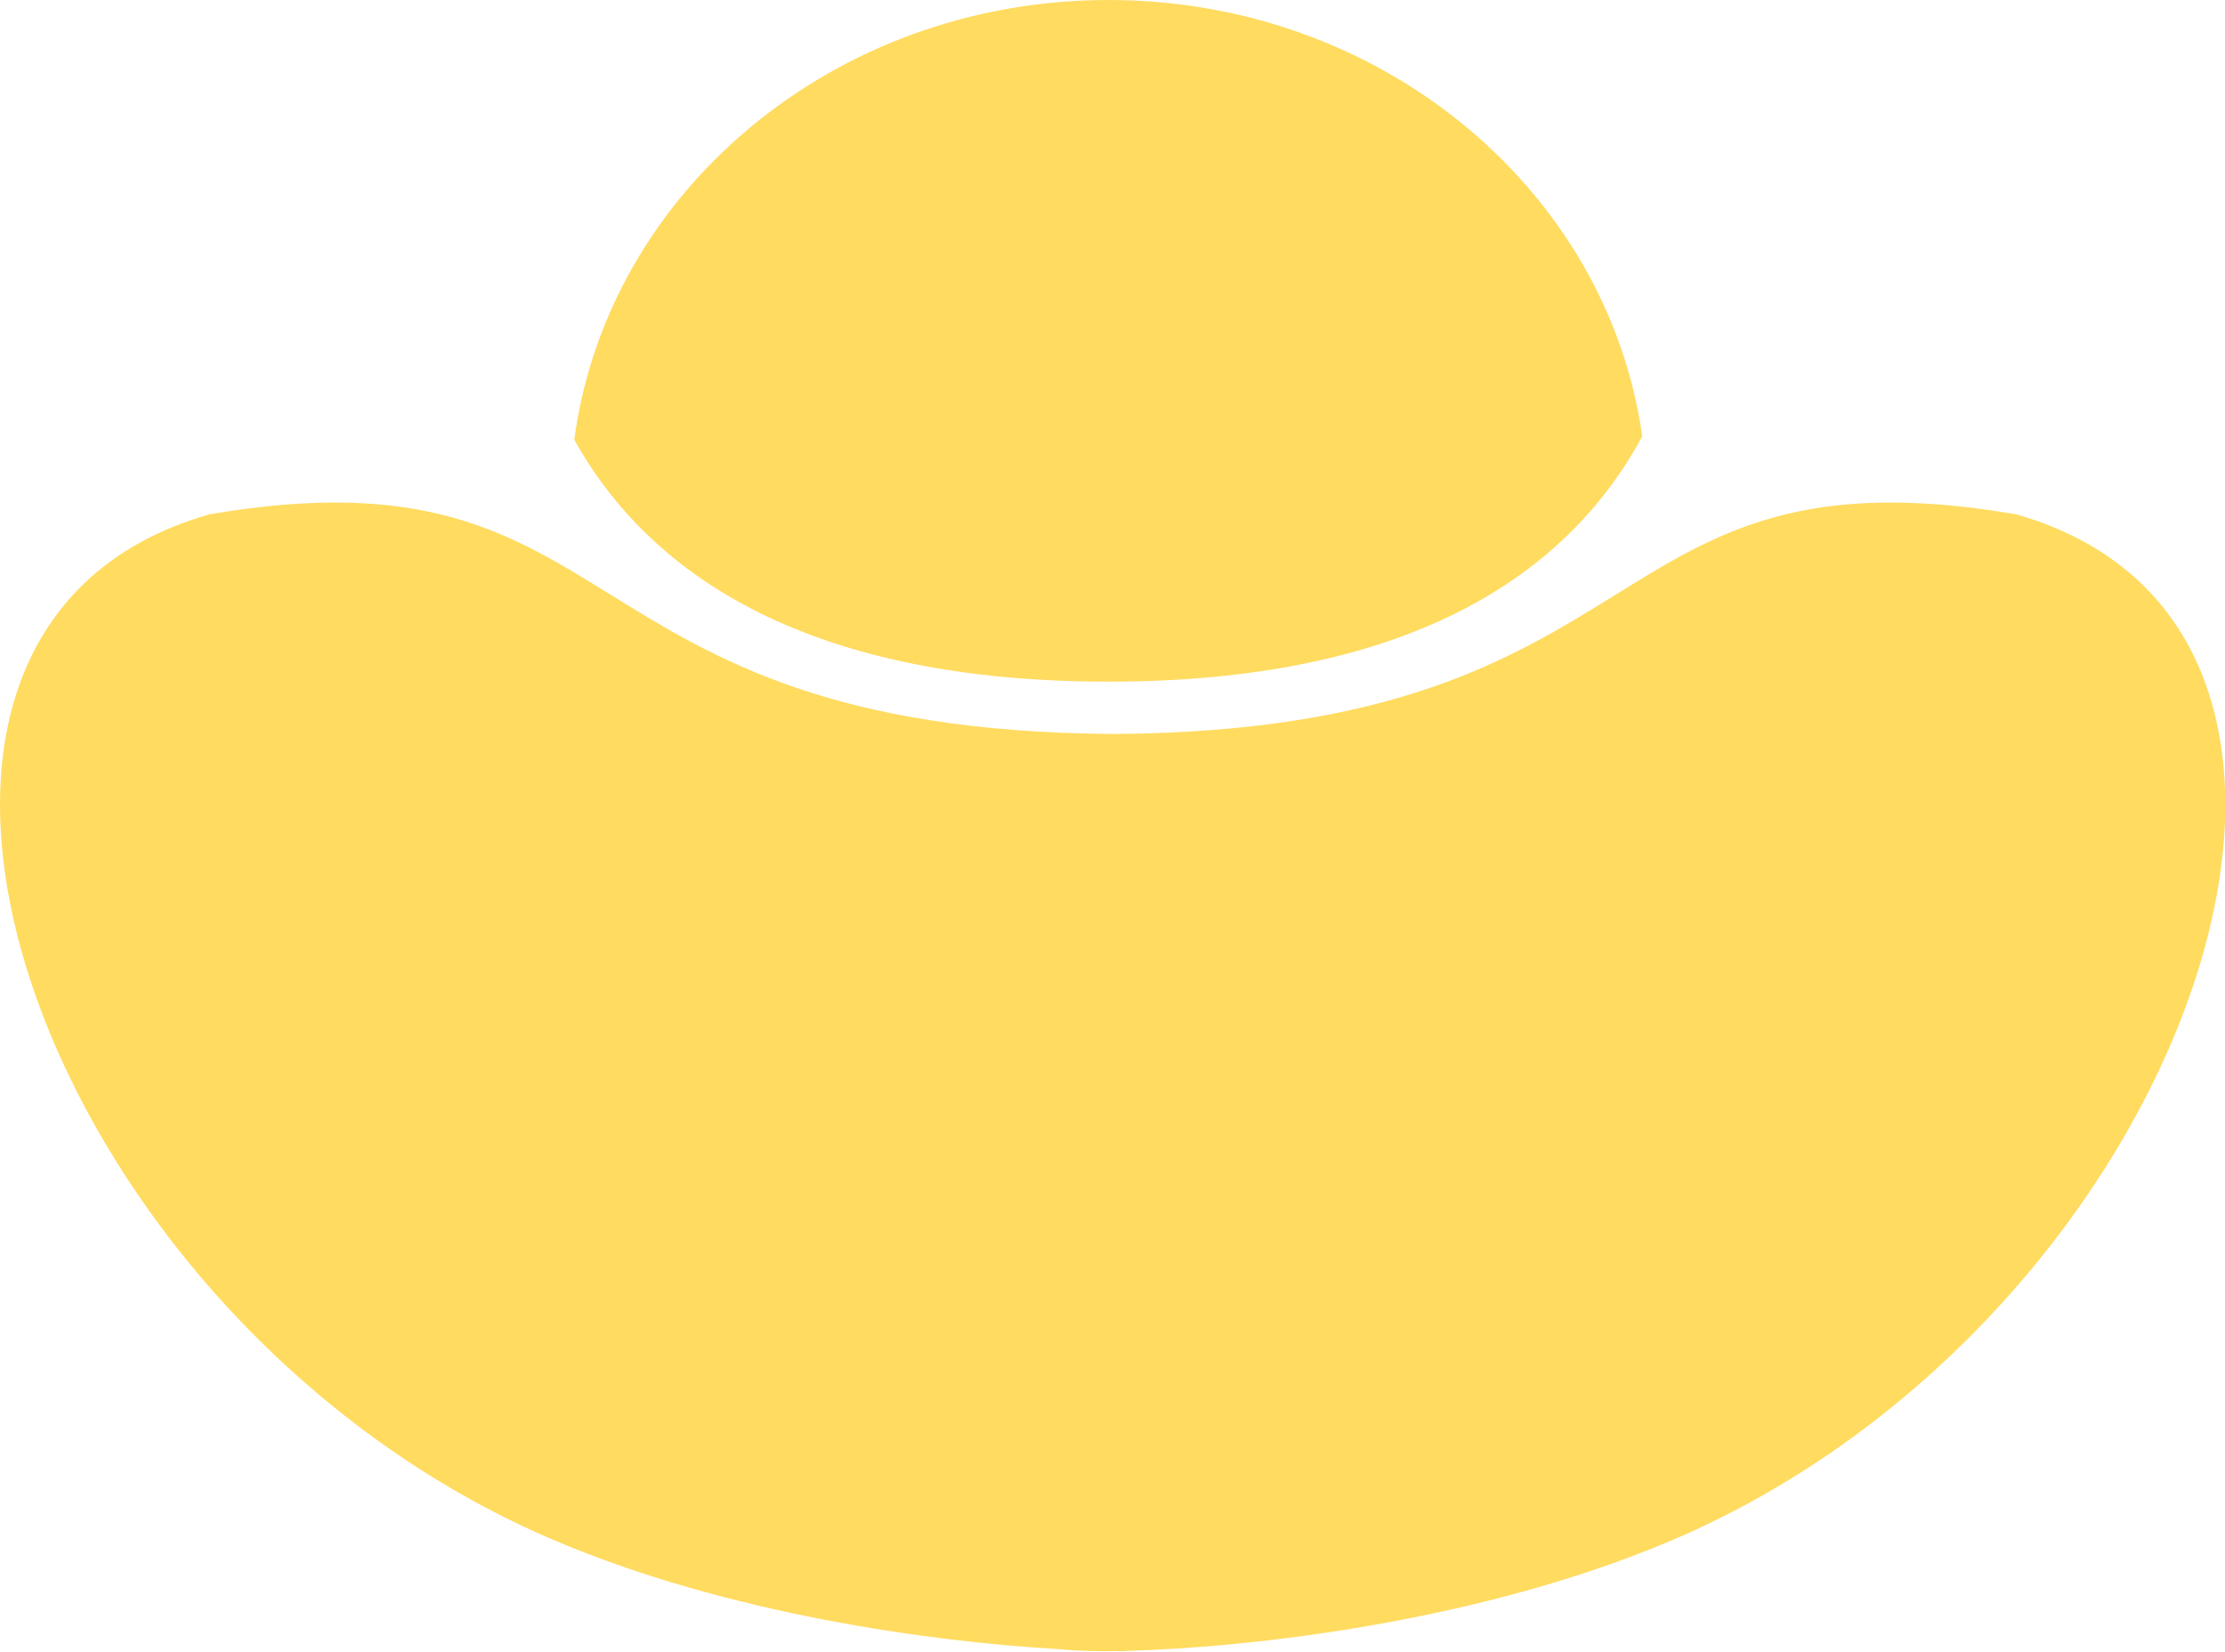
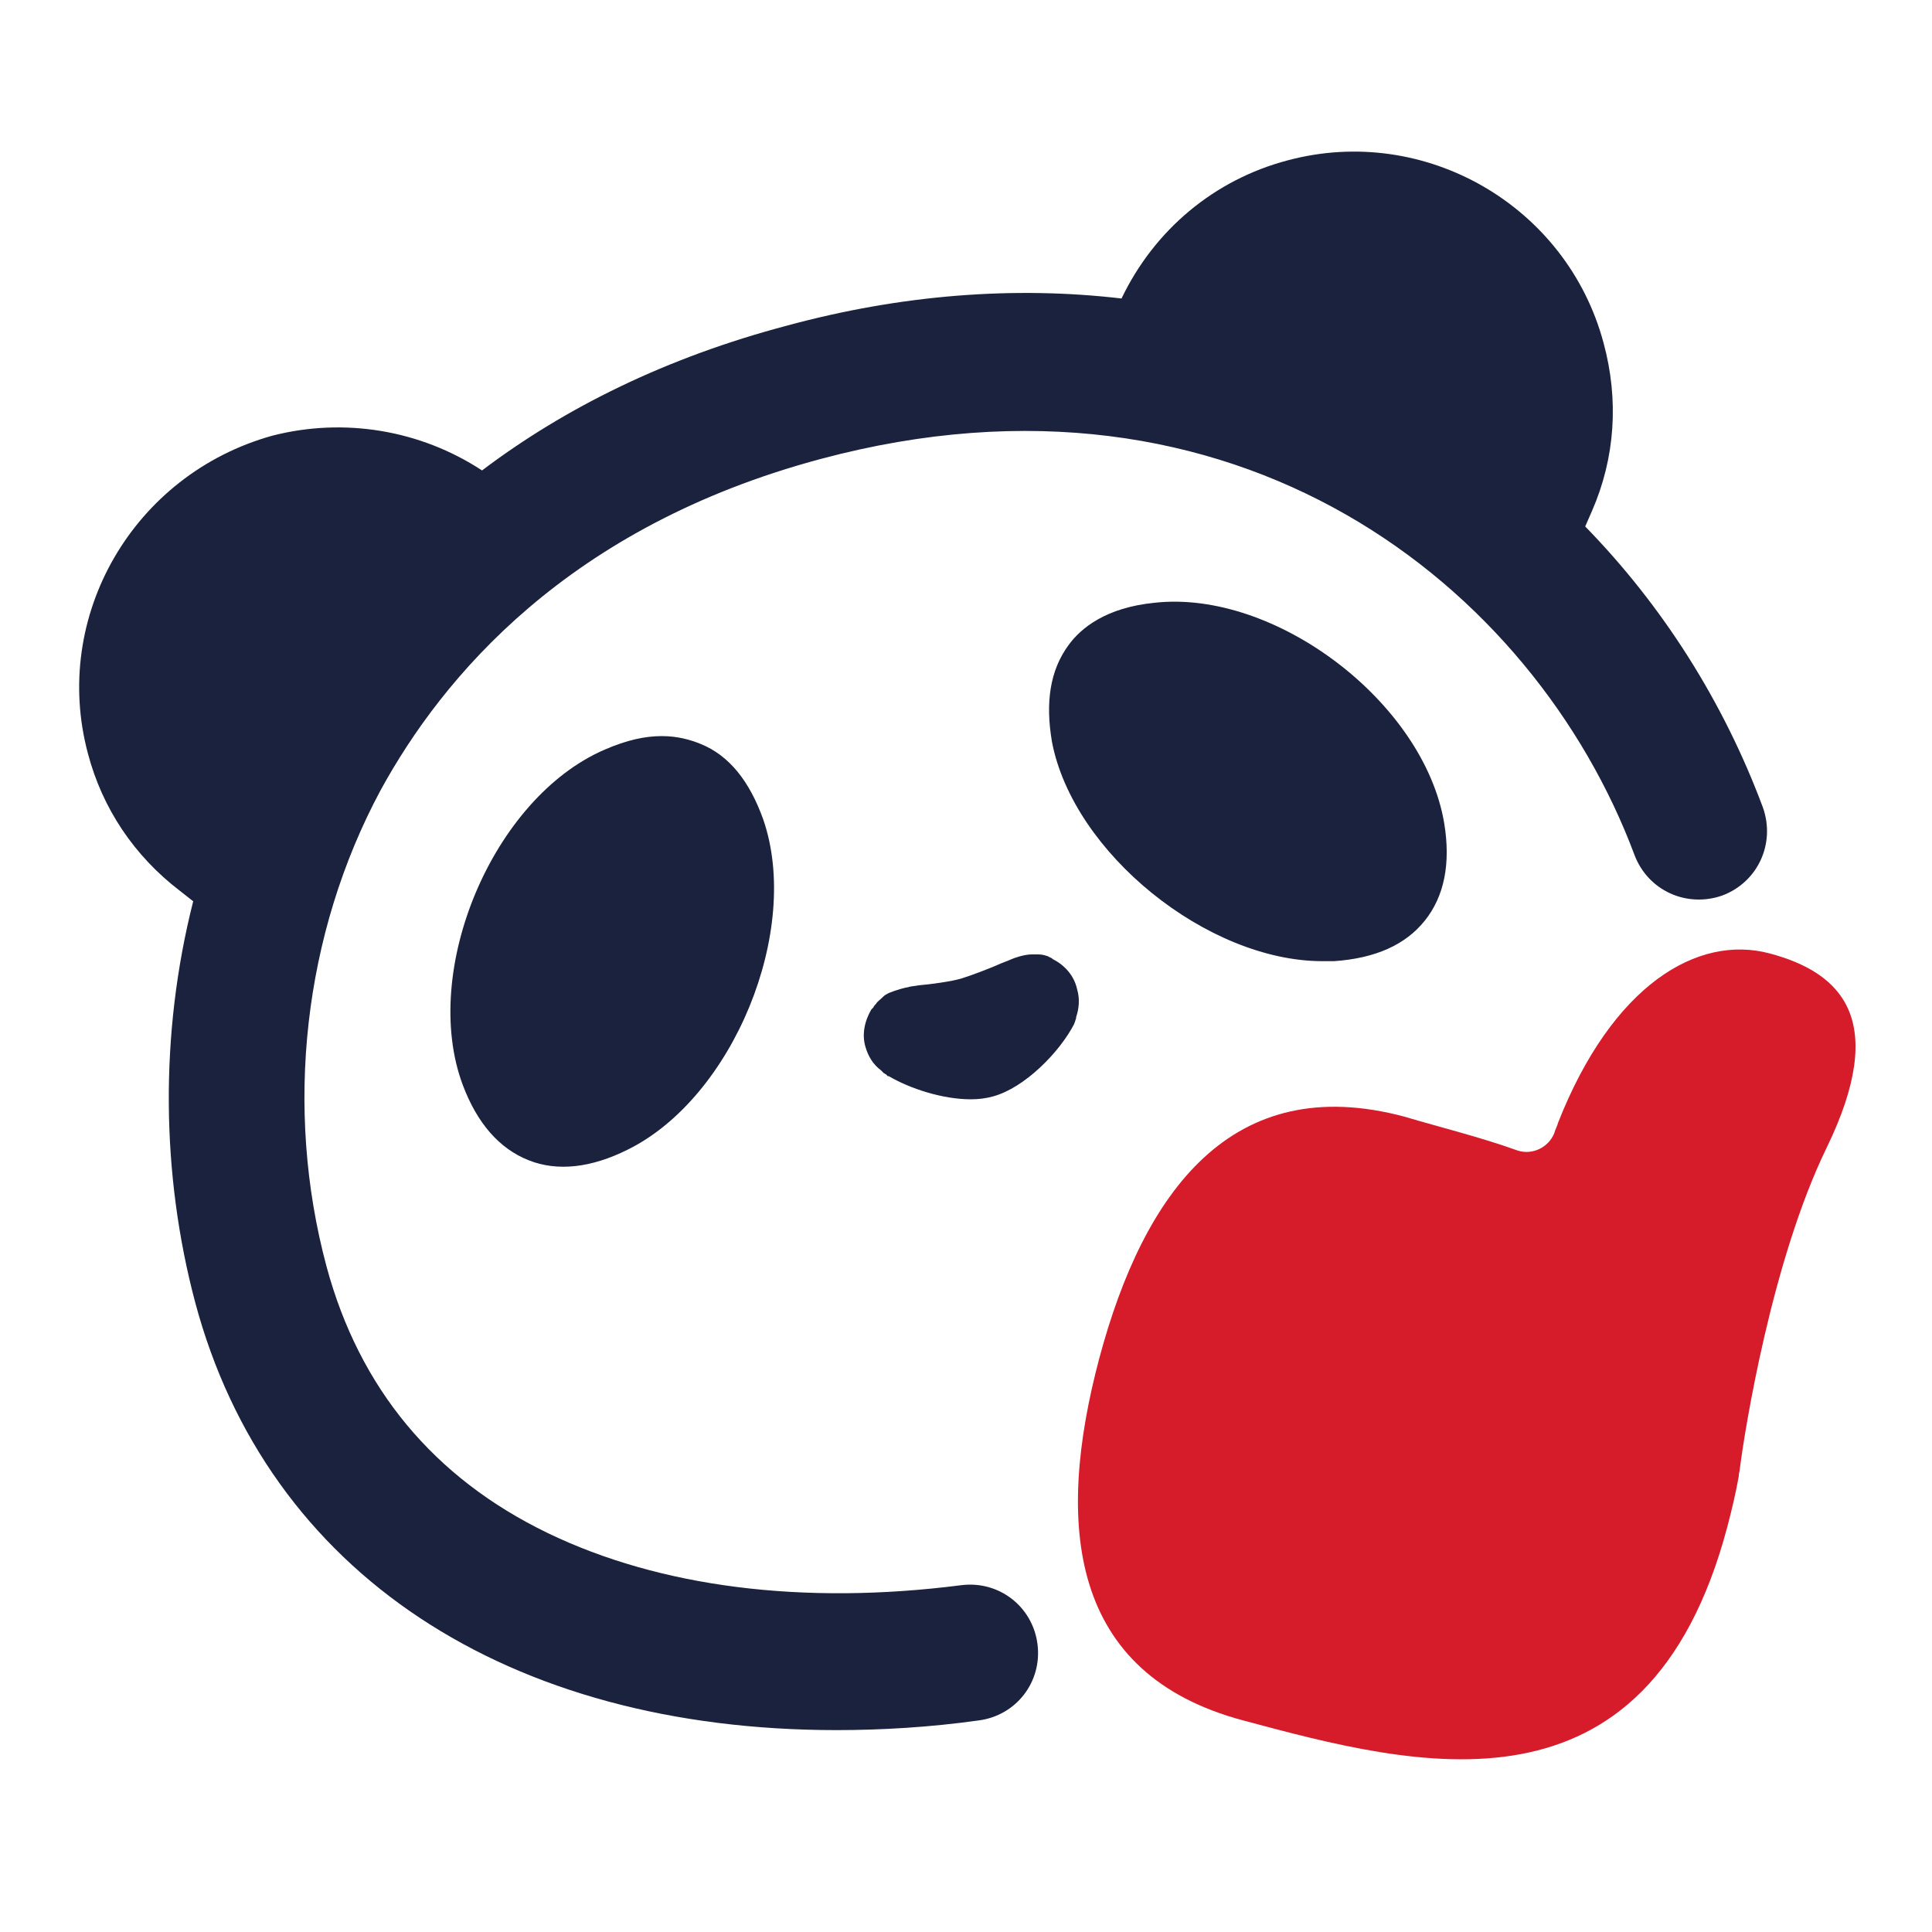
- <svg xmlns="http://www.w3.org/2000/svg" t="1639843879941" class="icon" viewBox="0 0 1380 1024" version="1.1" p-id="1872" width="269.531" height="200">
+ <svg xmlns="http://www.w3.org/2000/svg" t="1646038405178" class="icon" viewBox="0 0 1024 1024" version="1.1" p-id="5540" width="200" height="200">
  <defs>
    <style type="text/css" />
  </defs>
-   <path d="M356.174 272.74C376.654 119.007 517.209 0 687.505 0c169.494 0 309.515 117.849 331.064 270.559-47.638 88.42-147.679 152.175-331.064 152.175-181.871 0-282.579-62.687-331.331-149.994z" fill="#FFDB60" p-id="1873" />
-   <path d="M690.621 1023.955l-6.856 0.045c-9.038 0-18.387-0.445-28.049-1.336-78.403-4.541-204.934-21.816-312.632-67.718-319.666-136.281-469.259-563.2-213.126-635.993 264.682-45.145 213.793 133.921 560.662 136.237 346.29-2.315 295.535-181.382 559.772-136.237 255.822 72.793 106.407 499.712-212.814 635.993-120.387 51.423-264.415 66.872-338.098 68.831a135.346 135.346 0 0 1-2.048 0.223l-6.812-0.045z" fill="#FFDB60" p-id="1874" />
+   <path d="M934.4 428.032c-20.992-56.32-53.248-107.008-94.208-148.992l3.584-8.192c12.288-28.16 14.336-58.88 6.144-89.088-19.456-72.704-94.72-116.224-167.424-96.768-38.912 10.24-70.656 36.864-88.064 73.216-56.832-6.656-116.736-2.048-177.152 14.336-64 16.896-117.76 43.52-161.792 76.8-32.768-21.504-73.216-28.16-111.104-18.432C70.656 251.392 27.136 326.656 46.592 399.36c7.68 29.184 24.576 54.272 48.64 72.704l7.168 5.632c-17.92 70.656-16.896 144.896 1.024 212.48 38.4 143.872 165.888 226.816 339.968 226.816 24.064 0 49.664-1.536 75.264-5.12 19.968-2.56 33.792-20.48 31.232-40.448s-20.48-33.792-40.448-31.232c-83.968 10.752-159.744 1.024-219.136-27.648-60.416-29.184-99.84-76.8-117.248-141.312-22.528-83.968-12.288-176.128 28.672-252.416C234.496 358.912 301.056 279.04 435.2 243.2c220.16-58.88 377.856 67.584 431.104 209.92 7.168 18.944 27.648 28.16 46.592 21.504 18.944-7.168 28.16-27.648 21.504-46.592z" fill="#1A223E" p-id="5541" />
+   <path d="M245.248 574.976c7.68 20.48 19.456 33.792 34.816 39.936 15.36 6.144 33.28 4.096 52.736-5.632 55.808-27.648 92.16-116.224 71.68-175.104-7.168-19.968-17.92-33.792-33.28-39.936-5.12-2.048-11.776-4.096-20.48-4.096s-18.432 2.048-30.208 7.168c-59.392 25.6-97.792 117.248-75.264 177.664zM566.272 342.016c-9.728 13.312-12.288 30.208-8.704 51.2 11.264 58.88 82.432 116.224 143.36 116.224h6.144c22.016-1.536 37.888-8.704 48.128-21.504s13.824-30.208 10.24-51.712c-10.752-64-89.6-123.904-153.6-116.736-25.6 2.56-38.912 13.312-45.568 22.528zM558.08 508.416c-1.024-1.024-2.048-1.024-2.56-1.536-1.536-0.512-3.072-1.024-5.12-1.024h-3.584c-4.096 0-9.728 2.048-10.752 2.56s-2.56 1.024-5.12 2.048c-5.632 2.56-16.384 6.656-21.504 8.192-5.12 1.536-16.384 3.072-22.528 3.584-2.56 0.512-4.608 0.512-5.632 1.024-1.024 0-6.656 1.536-10.24 3.072-1.024 0.512-2.048 1.024-3.072 2.048l-0.512 0.512c-1.024 1.024-2.56 2.048-3.072 3.072-0.512 0.512-1.024 1.024-1.536 2.048l-0.512 0.512-0.512 0.512c-3.584 6.144-5.12 13.312-3.072 19.968 1.536 5.12 4.096 9.216 8.192 12.288l1.536 1.536c0.512 0 0.512 0.512 1.024 0.512l1.024 1.024h0.512c11.264 6.656 28.672 12.288 43.52 12.288 4.096 0 8.192-0.512 11.776-1.536 16.896-4.608 35.328-23.552 43.008-38.4 0-0.512 0.512-1.024 0.512-1.536l0.512-1.536v-0.512c1.536-4.608 2.048-9.728 0.512-14.848-1.536-7.168-6.656-12.8-12.8-15.872z" fill="#1A223E" p-id="5542" />
+   <path d="M968.192 608.256c32.768-67.584 8.192-92.672-30.208-102.912s-83.456 16.896-112.128 89.6c-0.512 2.048-1.536 3.584-2.048 5.632-3.072 7.68-11.776 11.776-19.456 9.216-19.968-7.168-40.96-12.288-59.904-17.92-91.648-24.576-138.24 39.936-161.792 128-23.552 88.576-15.872 167.424 76.288 192 91.648 24.576 214.016 57.344 256.512-102.4 2.56-9.728 4.608-18.432 6.144-27.136v-0.512c0-1.024 0.512-2.048 0.512-3.072 2.56-20.48 16.896-110.592 46.08-170.496z" fill="#D61C2A" p-id="5543" />
</svg>
